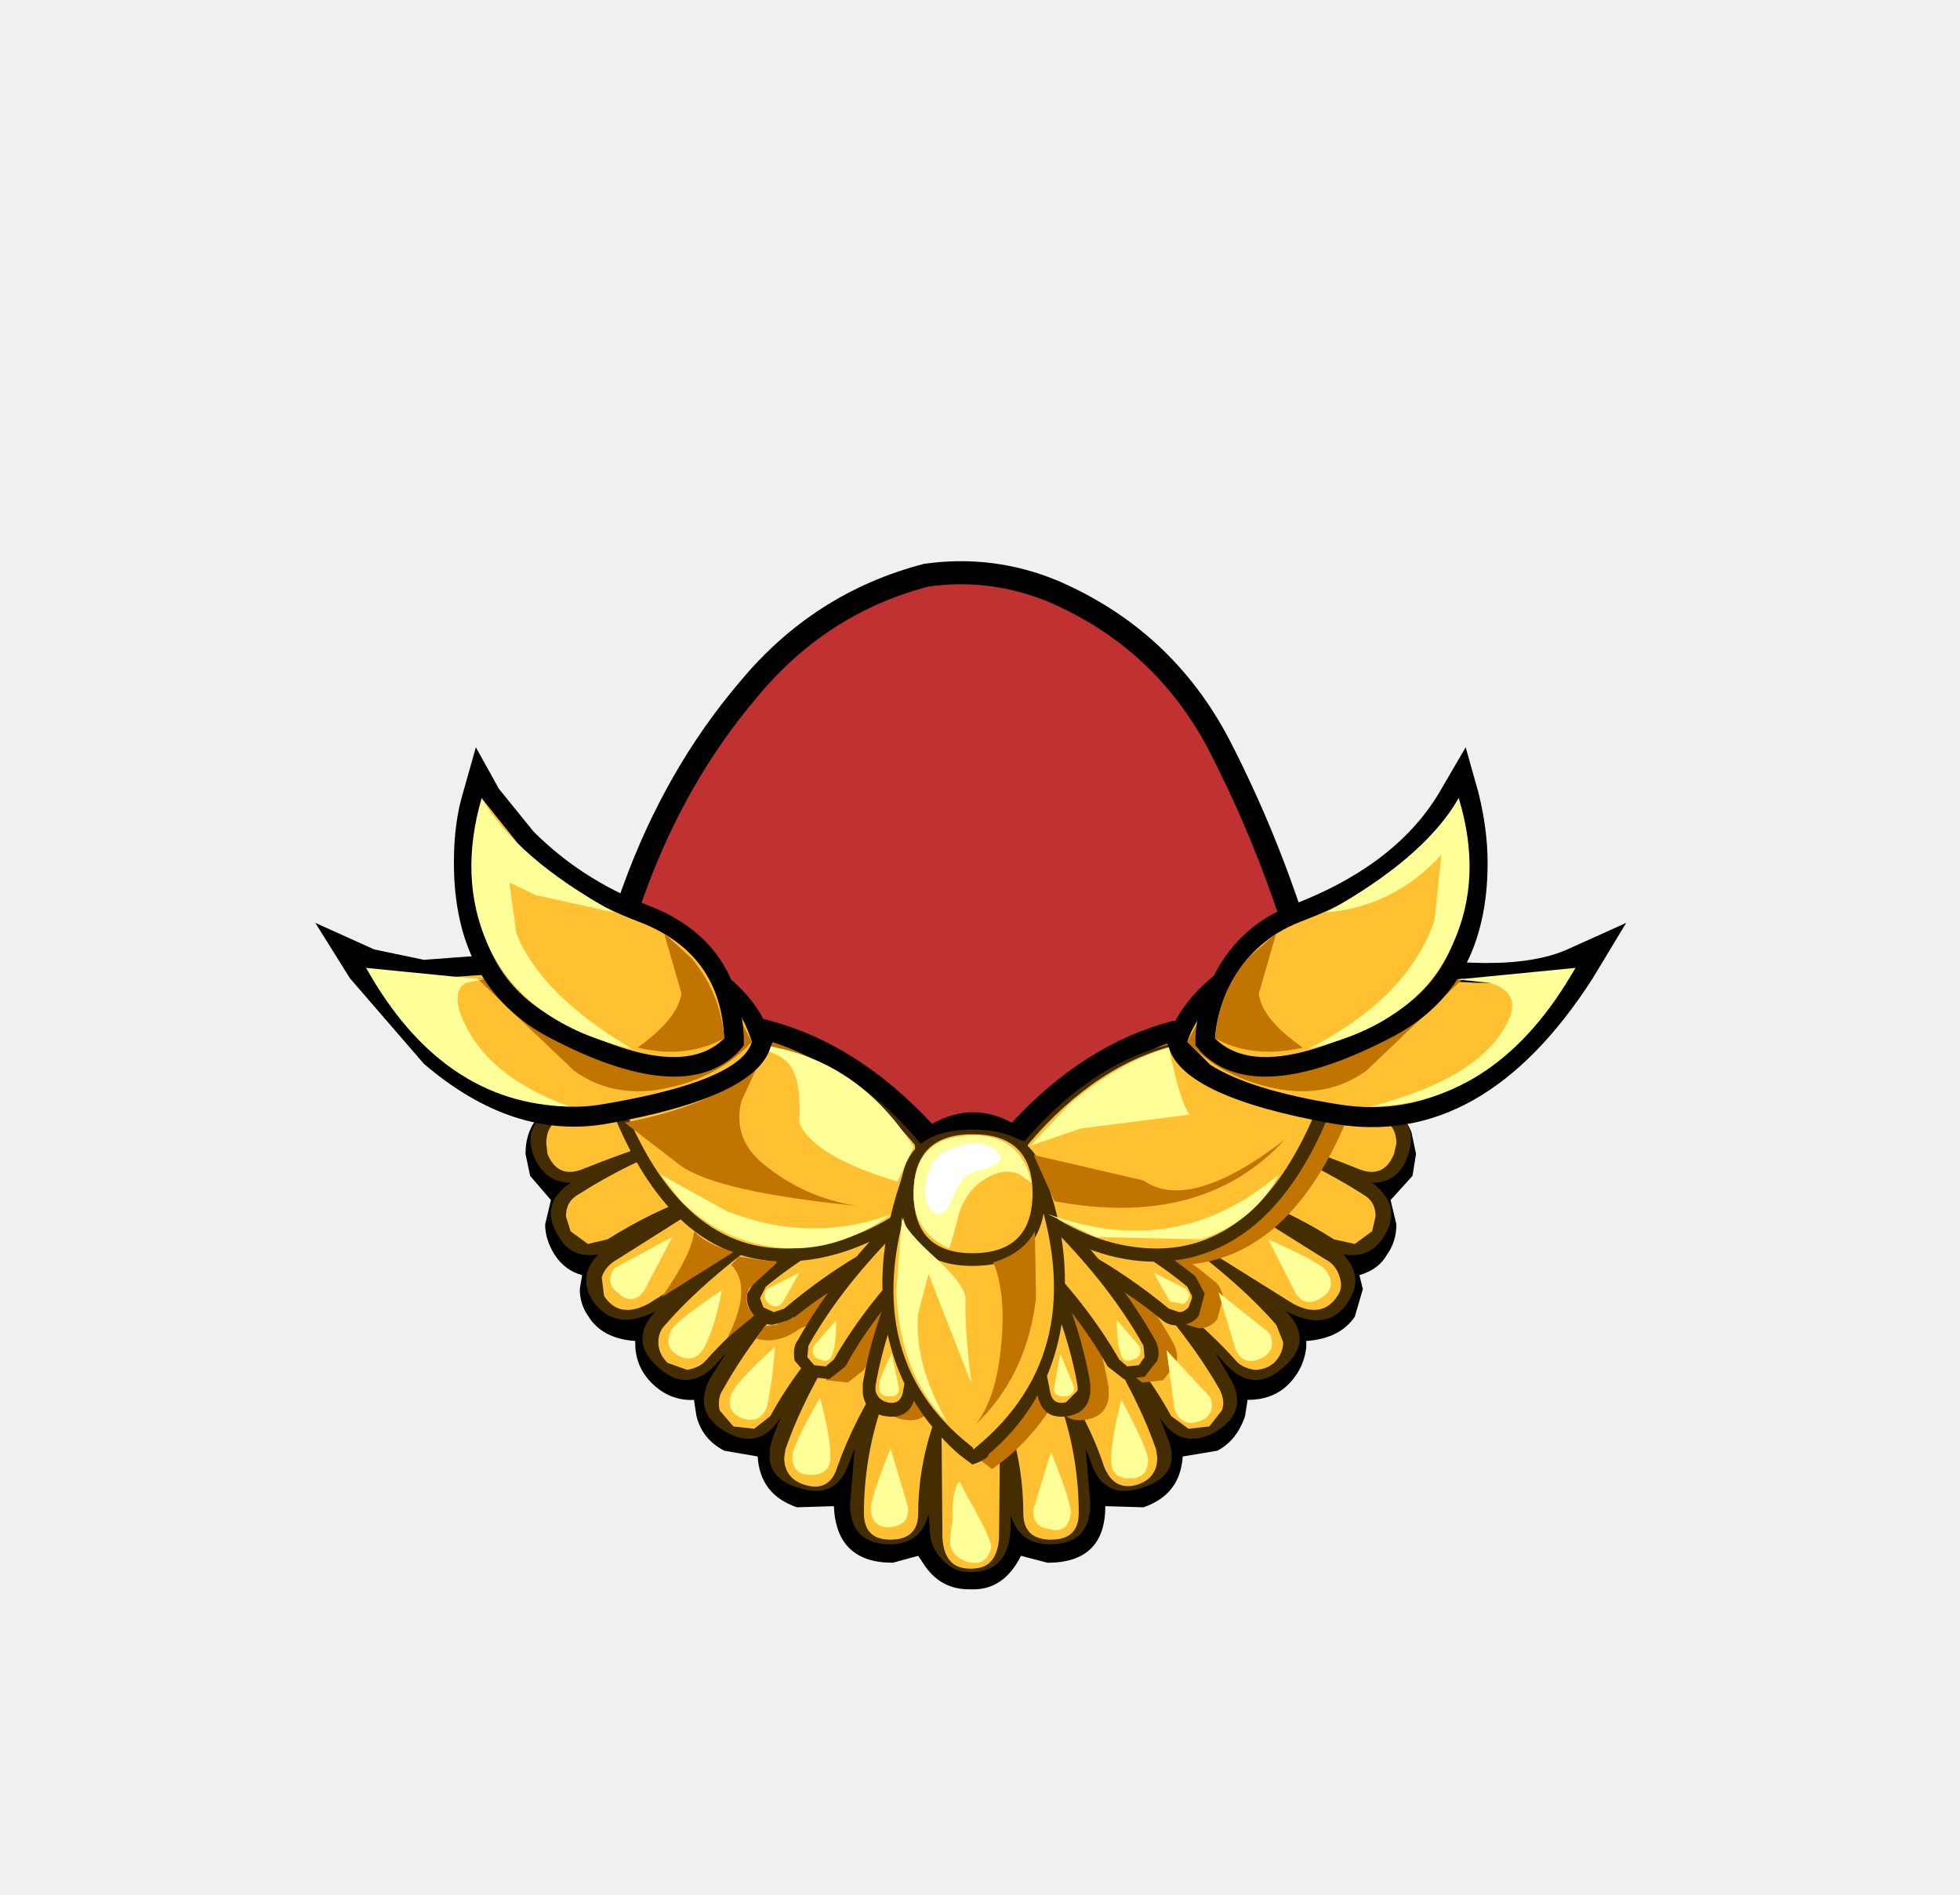
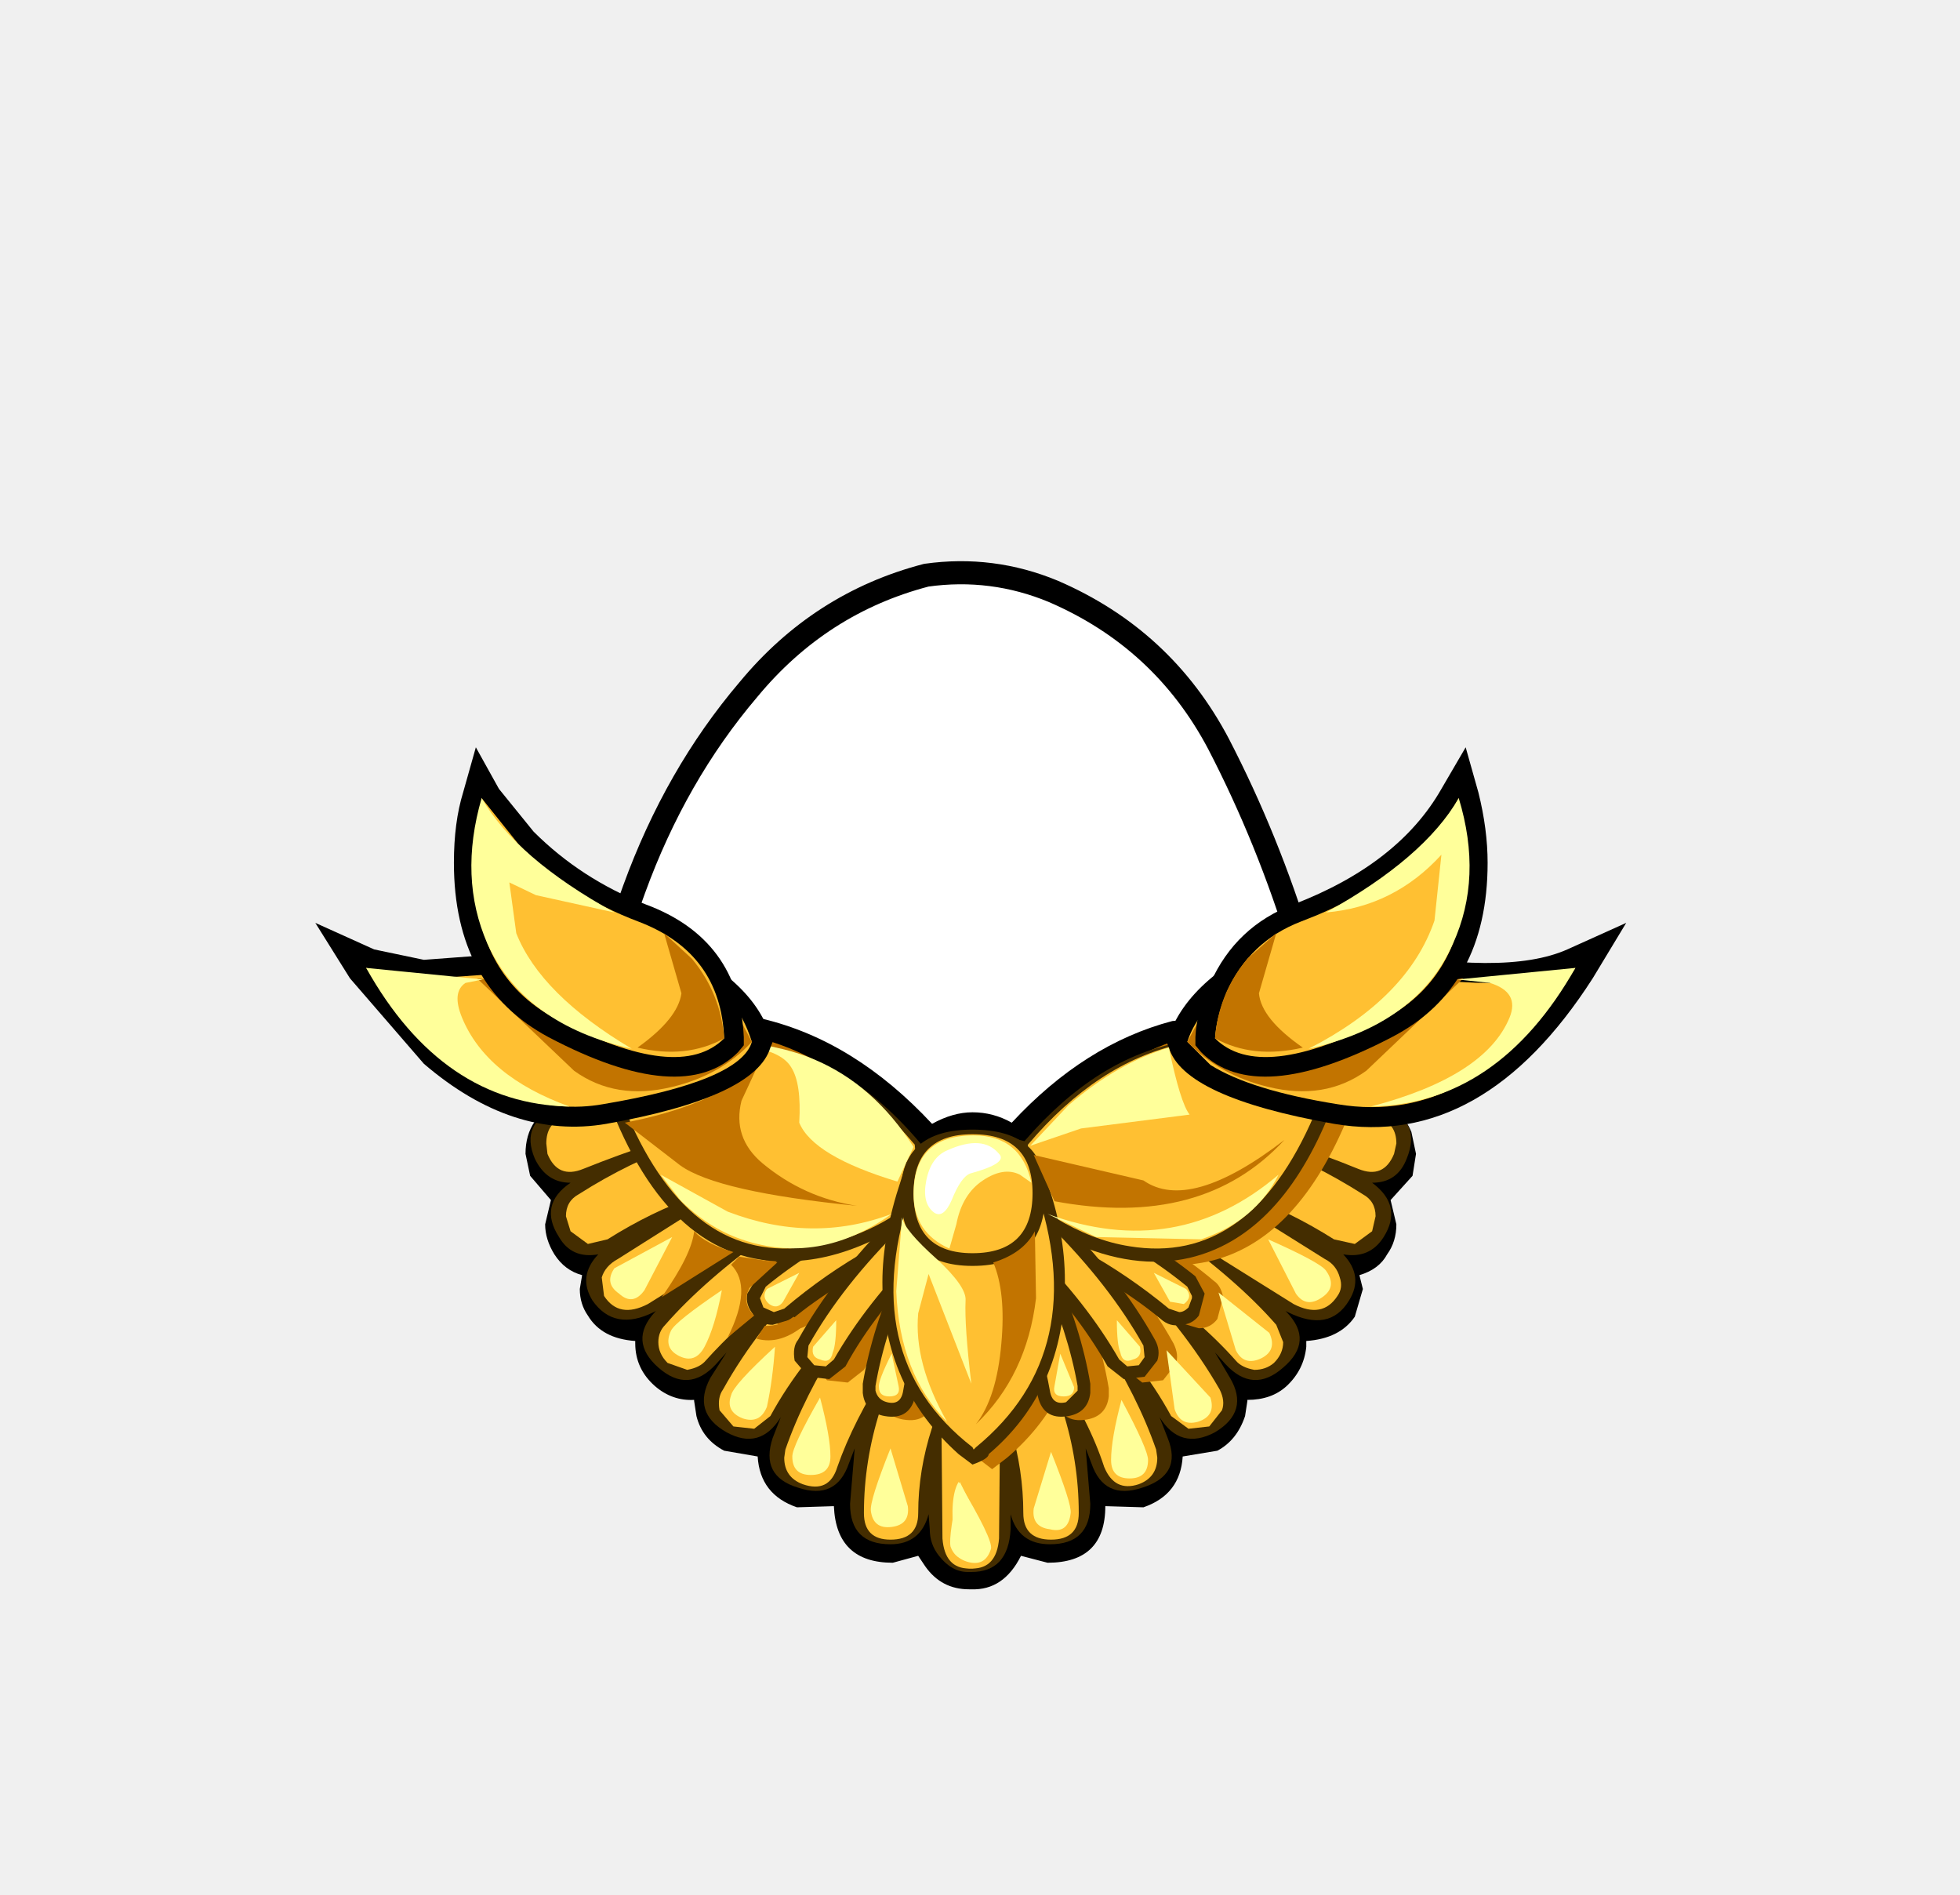
<svg xmlns="http://www.w3.org/2000/svg" xmlns:xlink="http://www.w3.org/1999/xlink" height="82" width="84.85">
  <g transform="translate(37.4 42.25)">
    <use height="38" transform="translate(-11.95 -17.45)" width="32.05" xlink:href="#a" />
    <use height="38.95" transform="translate(-12.45 -17.95)" width="33.05" xlink:href="#b" />
    <use height="36.45" transform="translate(-23.75 -9.9)" width="56.75" xlink:href="#c" />
  </g>
  <defs>
-     <path d="M27.35 7.4q2.15 4.15 3.55 8.75 1.45 4.7 1.15 9.5-.35 4.95-4.2 8.1-3.8 3.2-8.75 4.05l-2.6.2q-3.6 0-7.05-1.15-4.65-1.6-7.1-5.5Q-.2 27.4.05 23q.2-4.4 2-9.3Q3.85 8.75 7 5.05 10.1 1.3 14.7.1l1.8-.1q1.9.05 3.7.8 4.75 2.05 7.15 6.6" fill="#c03232" fill-rule="evenodd" transform="translate(-.05)" id="d" />
+     <path d="M27.35 7.4q2.15 4.15 3.55 8.75 1.45 4.7 1.15 9.5-.35 4.95-4.2 8.1-3.8 3.2-8.75 4.05l-2.6.2q-3.6 0-7.05-1.15-4.65-1.6-7.1-5.5Q-.2 27.4.05 23q.2-4.4 2-9.3Q3.85 8.75 7 5.05 10.1 1.3 14.7.1l1.8-.1q1.9.05 3.7.8 4.75 2.05 7.15 6.6" fill="#fff" fill-rule="evenodd" transform="translate(-.05)" id="d" />
    <path d="M27.35 7.4Q24.95 2.85 20.2.8 17.55-.3 14.7.1 10.1 1.3 7 5.05q-3.15 3.7-4.95 8.65-1.8 4.9-2 9.3-.25 4.4 2.3 8.35 2.45 3.9 7.1 5.5 4.65 1.55 9.65.95 4.95-.85 8.75-4.05 3.85-3.15 4.2-8.1.3-4.8-1.15-9.5-1.4-4.6-3.55-8.75Z" fill="none" stroke="#000" stroke-linecap="round" stroke-linejoin="round" transform="translate(.45 .5)" id="e" />
    <use height="38" width="32.05" xlink:href="#d" id="a" />
    <use height="38.95" width="33.05" xlink:href="#e" id="b" />
    <g id="c" fill-rule="evenodd">
      <path d="M23.05 10.75q0 .75-.4 1.3-.35.65-1.2.9l.15.6-.35 1.2q-.65.95-2.1 1.05v.25q-.1 1-.85 1.7-.65.6-1.7.6v.05l-.1.65q-.35 1.05-1.2 1.5l-1.5.25q-.1 1.65-1.7 2.2l-1.65-.05q0 2.45-2.5 2.45l-1.15-.3q-.75 1.5-2.15 1.45h-.1q-1.2 0-1.9-1l-.3-.45-1.1.3q-2.45 0-2.55-2.45l-1.6.05q-1.6-.55-1.7-2.2l-1.45-.25q-.95-.5-1.2-1.5l-.1-.65v-.05q-.95.05-1.7-.6-.85-.75-.85-1.85v-.1q-1.45-.1-2.05-1.1-.35-.5-.35-1.15l.1-.6q-.75-.2-1.2-.9-.4-.65-.4-1.3l.25-1.05-.9-1.05-.2-.95q0-1.65 1.6-2.3l3.35-1.15 1.65-1.8.2-.15.1-.65 3.35.2q4 .95 7.35 4.55.9-.5 1.75-.5.9 0 1.7.45 3.15-3.4 6.95-4.4l3.35-.3.75.6.4.1 2 2.2 2.5.85q.95.4 1.35 1.35l.2.95-.15.95-.95 1.05.25 1.05" transform="translate(23.75 9.9)" />
      <path d="M22.55 5.7q1.6.6.95 2.2-.4 1.05-1.5 1.05 1.35 1 .5 2.35-.6.95-1.75.75.9.95.25 2-.85 1.4-2.65.5l-.1-.05.05.05q1.2 1.25-.15 2.4-1.3 1.15-2.5-.15l-.45-.5.65 1.1q.85 1.45-.65 2.35-1.5.8-2.4-.65l.35.9q.65 1.6-1.1 2.15-1.65.55-2.2-1.05l-.25-.65.2 2.4q0 1.75-1.75 1.75-1.35 0-1.7-1.3v.65q-.1 1.85-1.7 1.85H4.5q-.7 0-1.25-.7-.4-.5-.4-1.15l-.05-.65q-.35 1.3-1.65 1.3-1.75 0-1.75-1.75l.2-2.4-.25.65q-.55 1.6-2.2 1.05-1.65-.5-1.1-2.15l.35-.9q-.9 1.45-2.35.65-1.5-.85-.7-2.35l.7-1.1-.45.5q-1.2 1.3-2.5.15-1.3-1.15-.15-2.4l.05-.05-.1.05q-1.7.85-2.65-.5-.65-1.05.25-2-1.15.2-1.7-.75-.9-1.4.5-2.35-1.05 0-1.55-1.05-.65-1.55 1-2.2 3.65-1.45 6-1.9 1.75-.3 2.05 1.4.1.6-.2 1.1 1.1.25 1.35 1.4v.25q.8.2 1.15.8l.25.7 1.1-.65q1.5-.85 2.4.6l.1.2q1-.1 1.6.65 1 1.35-.35 2.4l.35.2q1.35 1.1.25 2.4l-.25.3.7.2q.7.4.85 1l.4-.05h.15l.4.05q.25-.65.85-1l.75-.2-.25-.3q-1.2-1.3.2-2.4l.35-.2q-1.35-1.1-.3-2.4.6-.75 1.6-.65l.1-.2q.85-1.5 2.4-.6l1.1.65.25-.7q.35-.6 1.15-.8l.05-.25q.15-1.15 1.3-1.4-.25-.6-.2-1.1.35-1.65 2.05-1.4l6.1 1.9" fill="#442d00" transform="translate(23.75 9.9)" />
      <path d="M1.45 16.9q.55-1 1.6-.45 1 .55.45 1.6l-.55 1.5q-.6 1.85-.6 3.7 0 1.15-1.2 1.15Q0 24.4 0 23.25 0 21 .7 18.8l.75-1.9" fill="#ffc032" transform="translate(23.75 9.9)" />
      <path d="M4.5 17.5q.55 0 .85.35l.35.8.1 5.7q-.1 1.3-1.25 1.3-1.05 0-1.15-1.3l-.05-5.65q0-1.2 1.15-1.2M.55 13.55q.85-.95 1.7-.15.9.7.15 1.65L1 17q-1.45 2.25-2.15 4.25-.35 1.15-1.5.75-.8-.3-.8-1.15l.05-.35q.8-2.3 2.4-4.8l1.55-2.15M.35 9.7q.25.35.15.9l-.55.75q-4.1 2.3-6.8 5.3-.25.3-.8.4l-.85-.3q-.4-.4-.4-.9 0-.45.3-.75 1.7-1.95 4.65-4.05l2.7-1.8Q-.2 8.7.35 9.7m-5.3-1.05q.95-.6 1.6.4.3.4.15.9-.05.45-.55.75l-5.6 3.5q-1.25.65-1.9-.35l-.1-.8q.15-.5.7-.8l5.7-3.6" fill="#ffc032" transform="translate(23.75 9.9)" />
      <path d="M-5.95 6.75q1.15-.2 1.35 1 .2 1.15-1 1.35l-1.6.4q-2 .7-3.9 1.9l-.85.2-.75-.55-.2-.65q0-.65.55-.95 2.2-1.4 4.5-2.2 1.45-.5 1.9-.5m-1.15-2.5q1.2-.2 1.35.95.2 1.15-.95 1.4-2.2.45-5.45 1.75-1.1.45-1.55-.65l-.05-.45q0-.85.7-1.1 3.65-1.5 5.95-1.9M.45 10.4q.95-.75 1.65.25.75.95-.25 1.65l-2.2 2q-2.4 2.35-3.7 4.75l-.7.55-.9-.1-.6-.7q-.1-.55.15-.9 1.5-2.7 4.15-5.35l2.4-2.15m7.35 6.5.8 1.9q.7 2.2.7 4.45 0 1.15-1.2 1.15t-1.2-1.15q0-1.85-.55-3.7l-.6-1.5q-.55-1.1.5-1.6 1-.55 1.55.45" fill="#ffc032" transform="translate(23.75 9.9)" />
      <path d="M4.75 17.5q1.15 0 1.15 1.2l-.05 5.65q-.1 1.3-1.15 1.3-1.15 0-1.25-1.3l.1-5.7q0-.5.35-.8.3-.35.85-.35m3.95-3.95 1.55 2.15q1.6 2.5 2.4 4.8l.05.35q0 .85-.8 1.15-1.05.35-1.5-.75-.65-2-2.15-4.25l-1.4-1.95Q6.1 14.1 7 13.4q.85-.8 1.7.15m4.5-2.5q2.95 2.1 4.65 4.05l.3.75q0 .5-.4.9-.35.3-.85.3-.55-.1-.8-.4-1.55-1.75-4.15-3.6l-2.6-1.7-.6-.75q-.1-.55.15-.9.55-1 1.6-.45l2.7 1.8m1-2.4 5.75 3.6q.5.25.65.8.15.45-.1.8-.65 1-1.9.35L13 10.7q-.4-.25-.55-.75-.05-.5.15-.9.65-1 1.6-.4" fill="#ffc032" transform="translate(23.75 9.9)" />
      <path d="m22.15 10.4-.15.65-.75.55-.9-.2q-1.9-1.2-3.85-1.9l-1.65-.4q-1.1-.15-1-1.35.2-1.2 1.35-1l1.95.5q2.25.8 4.45 2.2.55.3.55.95m-5.8-6.15 5.95 1.9q.75.25.75 1.1l-.1.45q-.45 1.1-1.55.65-3.2-1.3-5.45-1.75-1.1-.25-.95-1.4.2-1.15 1.35-.95M8.8 10.4l2.4 2.15q2.65 2.65 4.2 5.35.25.5.1.9l-.55.7-.9.1-.75-.55q-1.3-2.4-3.7-4.75l-2.2-2q-1-.7-.25-1.65.7-1 1.65-.25" fill="#ffc032" transform="translate(23.75 9.9)" />
      <path d="M3.55 10.35q.65-1 1.65-.4 1.05.6.4 1.6L4.5 13.7q-1.05 2.4-1.45 4.5-.2 1.2-1.35 1-.85-.15-.95-1v-.35q.4-2.4 1.6-5.1.75-1.75 1.2-2.4" fill="#c27400" transform="translate(23.75 9.9)" />
      <path d="M1.45 9.95 4.4 8.6q1.15-.4 1.5.7v.9l-.7.65Q.95 12.25-2.3 15q-.4.35-.85.25-.5 0-.8-.4-.35-.35-.25-.95.1-.5.4-.7 2.05-1.7 5.25-3.25" fill="#c27400" transform="translate(23.75 9.9)" />
      <path d="M2.1 10.55 4.5 8.4q.95-.75 1.65.25.75.9-.2 1.65l-2.2 2Q1.35 14.65 0 17.05l-.7.55-.9-.1-.55-.7q-.15-.4.1-.9 1.5-2.7 4.15-5.35" fill="#c27400" transform="translate(23.75 9.9)" />
      <path d="m7.8 10.35 1.2 2.4q1.2 2.7 1.6 5.1v.35q-.1.85-.95 1-1.15.2-1.35-1-.4-2.1-1.45-4.5l-1.1-2.15q-.6-1.1.45-1.6.95-.6 1.6.4" fill="#c27400" transform="translate(23.75 9.9)" />
      <path d="M9.95 9.95q3.2 1.55 5.2 3.25.3.2.4.7l-.25.95q-.3.4-.8.4l-.85-.25q-3.25-2.75-7.5-4.15-.5-.25-.65-.65-.2-.4-.05-.9Q5.9 8.25 7 8.6l2.95 1.35" fill="#c27400" transform="translate(23.75 9.9)" />
      <path d="M9.25 10.55q2.65 2.65 4.15 5.35.25.5.1.9l-.55.7-.9.1-.7-.55q-1.3-2.4-3.7-4.75l-2.2-2q-1-.7-.25-1.65.7-1 1.65-.25l2.4 2.15M2.7 7.75l.7.35.15-.7.2 2.4q-.1.5-1.8 1.45Q.05 12.3-1.7 12.5q-5.4.55-8.25-6.15l-.15-.3 3.15-3.5.1-.05 2.85.35q3.5 1.1 6.7 4.9" fill="#c27400" transform="translate(23.75 9.9)" />
      <path d="m21 6.05-.15.3q-2.2 5.15-5.9 6-2.45.55-5.2-.7l-2.4-1.5L7.2 10l-.05-.2.2-2.4v-.2l.1-.1q3.15-3.65 6.9-4.55l3.3-.1.15.05L21 6.05" fill="#c27400" transform="translate(23.75 9.9)" />
      <path d="m2.4 9 .25-.75 2.9 2.4 2.9-2.4.3.75q.75 2.25.75 4.4 0 4.65-3.3 7.45l-.65.5-.65-.5q-3.25-2.9-3.25-7.45 0-2.15.75-4.4" fill="#c27400" transform="translate(23.75 9.9)" />
      <path d="M2.75 10.2q.65-1 1.6-.4 1.05.5.45 1.6-.4.6-1.1 2.15-1.05 2.4-1.45 4.5-.2 1.2-1.35 1-.85-.15-.95-1v-.4q.4-2.4 1.6-5.1l1.2-2.35" fill="#442d00" transform="translate(23.75 9.9)" />
      <path d="m4.35 10.65-.05.45-1.15 2.3q-1.1 2.45-1.45 4.55-.1.65-.7.5-.4-.1-.5-.5v-.2q.4-2.35 1.6-5 1-2.25 1.15-2.25l.35-.3.5.05.25.4" fill="#ffc032" transform="translate(23.75 9.9)" />
      <path d="M.6 9.75q2.4-1.2 3-1.3 1.05-.45 1.5.7l-.05.9-.65.6-2.85 1.3q-2.9 1.45-4.65 2.9l-.85.25q-.5 0-.8-.4-.4-.45-.3-.95l.45-.75q2.05-1.7 5.2-3.25" fill="#442d00" transform="translate(23.75 9.9)" />
      <path d="M.9 10.25Q3.15 9.15 3.8 9q.55-.3.75.35v.45l-.35.35q-4.05 1.2-7.65 4.25l-.45.15-.45-.2-.15-.4.05-.1.2-.4q2-1.65 5.15-3.2" fill="#ffc032" transform="translate(23.75 9.9)" />
      <path d="m1.3 10.4 2.4-2.15q.9-.75 1.65.2.7 1-.25 1.7-.7.5-2.2 2Q.5 14.5-.8 16.9l-.7.55-.9-.1-.6-.7q-.1-.6.15-.9 1.5-2.7 4.15-5.35" fill="#442d00" transform="translate(23.75 9.9)" />
      <path d="m1.7 10.8 2.35-2.1.85.1q.35.55-.1.9l-2.3 2.05q-2.4 2.4-3.8 4.85l-.35.3-.5-.05-.3-.35.05-.5q1.45-2.6 4.1-5.2" fill="#ffc032" transform="translate(23.75 9.9)" />
      <path d="m7 10.2 1.2 2.35q1.2 2.7 1.6 5.1v.4q-.1.85-.95 1-1.15.2-1.35-1-.4-2.1-1.45-4.5l-1.1-2.15q-.6-1.05.4-1.6 1-.6 1.65.4" fill="#442d00" transform="translate(23.75 9.9)" />
      <path d="m6.5 10.5 1.15 2.25q1.2 2.7 1.6 5v.2l-.5.5q-.6.15-.7-.5-.6-3.35-2.6-6.85l-.05-.45q0-.25.25-.4l.5-.05.35.3" fill="#ffc032" transform="translate(23.75 9.9)" />
      <path d="M9.1 9.75q3.2 1.6 5.25 3.25l.4.75-.25.95q-.3.4-.8.4-.45.1-.85-.25-1.8-1.5-4.65-2.9l-2.85-1.3q-.5-.15-.7-.6-.15-.45 0-.9.45-1.15 1.5-.7l2.95 1.3" fill="#442d00" transform="translate(23.75 9.9)" />
      <path d="M8.85 10.25Q12 11.8 14 13.45l.2.4v.1l-.15.4q-.2.2-.4.2l-.45-.15q-3.45-2.85-7.65-4.25L5.2 9.8q-.15-.2 0-.45.2-.65.75-.35.65.15 2.9 1.25" fill="#ffc032" transform="translate(23.75 9.9)" />
      <path d="M8.45 10.4q2.65 2.65 4.15 5.35.25.45.1.9l-.55.7-.9.1-.7-.55q-1.35-2.4-3.7-4.75l-2.25-2q-.9-.7-.2-1.7.75-.95 1.65-.2l2.4 2.15" fill="#442d00" transform="translate(23.75 9.9)" />
      <path d="M8.05 10.8q2.6 2.6 4.05 5.2l.05.5-.25.35-.5.05-.35-.3q-1.4-2.45-3.8-4.85L4.95 9.7q-.45-.35-.1-.9l.85-.1 2.35 2.1" fill="#ffc032" transform="translate(23.75 9.9)" />
      <path d="m2.45 7.25.35.25.15 2.15q-.1.5-1.8 1.4-1.9 1.05-3.65 1.25-5.4.65-8.25-6.1l-.15-.3 3.1-3.5-.3.8 3.4-.25q3.95.5 7.15 4.3" fill="#442d00" transform="translate(23.75 9.9)" />
      <path d="M2.4 9.55Q.35 11.3-2.25 11.7q-5.2.85-8-5.7l2.8-3.15 3.05.1q3.6.8 6.6 4.35l.2 2.25" fill="#ffc032" transform="translate(23.75 9.9)" />
      <path d="m13.8 2.85 3.3.1-.1-.6 3.15 3.55-.1.3q-2.15 5.1-5.95 6-2.4.55-5.15-.7L6.55 10l-.15-.15-.05-.2.2-2.45v-.15l.4.1q3.15-3.65 6.85-4.3" fill="#442d00" transform="translate(23.75 9.9)" />
      <path d="M16.7 2.85 19.5 6q-2.8 6.55-8 5.7-1.6-.25-3.25-1.25l-1.35-.9.2-2.25q3-3.55 6.6-4.35l3-.1" fill="#ffc032" transform="translate(23.75 9.9)" />
      <path d="m1.6 8.85.25-.8 2.9 2.45 2.9-2.4.25.75q.8 2.2.8 4.35 0 4.7-3.3 7.5 0 .2-.7.45l-.6-.45Q.8 17.75.8 13.25q0-2 .8-4.4" fill="#442d00" transform="translate(23.75 9.9)" />
      <path d="M7.4 9.05q2.5 7.2-2.55 11.35l-.1.1-.05-.1q-5.15-4-2.55-11.35l2.6 2.15L7.4 9.05" fill="#ffc032" transform="translate(23.75 9.9)" />
      <path d="m2.15 7.4-.7 1.5Q-2.2 7.8-2.8 6.35q.1-1.7-.35-2.4-.75-1.25-5-.9Q-1.3 2 2.15 7.4" fill="#ffff9a" transform="translate(23.75 9.9)" />
      <path d="M7.85 9.4q0 3.15-3.15 3.15-3.1 0-3.1-3.15 0-2.75 3.1-2.75 3.15 0 3.15 2.75" fill="#442d00" transform="translate(23.75 9.9)" />
      <path d="M2.15 9.4q0-2.55 2.55-2.55 2.6 0 2.6 2.55 0 2.6-2.6 2.6-2.55 0-2.55-2.6" fill="#ffc032" transform="translate(23.75 9.9)" />
      <path d="M2.15 9.45q0-2.55 2.6-2.55 2.05 0 2.5 2.05l-.5-.35q-.7-.35-1.6.25-.9.6-1.15 1.9l-.3 1.05q-1.55-.7-1.55-2.35m-8.05.75q3.65 1.4 7.1.1-3.15 2.25-6.5 1.1-1.45-.5-2.65-1.7l-.85-1.1 2.9 1.6m13.85.1q5.6 2.05 10-1.7-1 2-3.35 2.8l-4.55-.1-2.1-1" fill="#ffff9a" transform="translate(23.75 9.9)" />
      <path d="M1.65 10.45q.1.55 1.5 1.8 1.3 1.2 1.25 1.8-.05 1.1.25 3.6L2.8 12.9l-.45 1.7q-.2 2.15 1.25 4.7-2.05-2.05-2.2-5.65l.25-3.2m-3.1 10.35q0 .8-.85.8-.8 0-.8-.8 0-.45 1.2-2.55.45 1.7.45 2.55m3.35 2.15q.1.8-.7.9-.8.1-.9-.7-.05-.45.85-2.7l.75 2.5m3.4 1.25q.25.75-.5 1.05-.8.15-1.05-.55-.1-.45.4-2.8l1.15 2.3m-9.5-5.55q-.3.75-1.05.5-.75-.3-.5-1 .1-.45 1.9-2.1-.1 1.45-.35 2.6m-2.7-2.6q-.4.75-1.1.4-.7-.35-.35-1.1.2-.4 2.2-1.75-.3 1.6-.75 2.45m-2.6-2.45q-.5.7-1.1.15-.65-.45-.2-1.1l2.5-1.35-1.2 2.3m20.2 7.35q0-.9.45-2.6 1.15 2.15 1.15 2.6 0 .8-.8.8t-.8-.8m-3.35 2.1.75-2.45q.9 2.25.85 2.65-.1.9-.9.7-.8-.1-.7-.9" fill="#ffff9a" transform="translate(23.75 9.9)" />
      <path d="M3.9 24.35q-.2-1.8.2-2.45 1.5 2.5 1.4 2.9-.25.8-1.05.55-.75-.25-.55-1m9.55-5.6-.35-2.55 1.9 2.05q.25.8-.55 1.05-.75.2-1-.55m2.65-2.55-.75-2.5 2.2 1.75q.35.75-.35 1.1-.75.35-1.1-.35m2.6-2.45-1.2-2.35q2.25 1 2.5 1.35.5.7-.15 1.15-.7.5-1.15-.15m-22.2.35q-.25.35-.6.1-.35-.3-.1-.65l1.4-.7-.7 1.25m2.15 2.2q-.1.5-.55.3-.4-.1-.3-.55l1-1.15q0 1.05-.15 1.4m2.85 1.45q.1.45-.4.45-.45 0-.45-.4-.05-.25.55-1.45l.3 1.4m11.75-3.65-.7-1.25 1.4.7q.3.35-.1.65l-.6-.1m-2.15 2.2q-.15-.35-.15-1.4l1 1.15q.1.45-.3.55-.45.2-.55-.3m-2.85 1.45.25-1.4.6 1.45q0 .4-.45.4-.5 0-.4-.45" fill="#ffff9a" transform="translate(23.75 9.9)" />
      <path d="M3.6 7.55q1.55-.7 2.25.15.4.4-1.25.85-.4.15-.8 1.15-.35.8-.75.55-.55-.4-.35-1.4.2-1 .9-1.3" fill="#fff" transform="translate(23.75 9.9)" />
      <path d="m-4.65 4-.65 1.4q-.4 1.6.9 2.7 1.8 1.5 4.1 1.85-6.05-.6-7.65-1.75l-2.4-1.85q3.65-.7 5.7-2.35m-4.1 9.9q1.3-1.85 1.4-2.85.5.55 1.7.9l-3.1 1.95m4 .8-1.15.95q1.1-2.2.15-3.15l.35-.35 1.65.25-1.2 1.1q-.35.65.2 1.2m.1 1 .35-.55q.75 0 1.25-.4l.55.3q-1.1.95-2.15.65m12-7.95 4.75 1.1q2 1.4 6.1-1.75-3.55 3.85-9.95 2.65l-.9-2m.05 3.3.05 2.9q-.4 3.35-2.6 5.45.9-1.15 1.1-3.5.2-2.2-.35-3.5 1.3-.4 1.8-1.35" fill="#c27400" transform="translate(23.75 9.9)" />
      <path d="m-23.75-2.3 2.55 1.15 2.15.45 6.7-.5Q-8.2-2-5.7.2q1.25 1.1 1.65 2.4l.1.25-.1.25q-.65 2.15-7.1 3.3-4.05.7-7.9-2.6l-3.2-3.7-1.5-2.4" transform="translate(23.75 9.9)" />
      <path d="M-4.85 2.85q-.5 1.7-6.45 2.7Q-15 6.2-18.65 3l-2.9-3.35 2.2.5 7.2-.5q5.9-1.2 7.3 3.2" fill="#ffc032" transform="translate(23.75 9.9)" />
      <path d="m-5.25 2.1.4.75Q-6.2 4.3-8.3 4.8q-2.45.6-4.25-.7l-4.2-4 5.4.7q5.55.85 6.1 1.3" fill="#c27400" transform="translate(23.75 9.9)" />
      <path d="m-17.35-7.95.55-1.95 1 1.8 1.5 1.85q2.05 2.05 4.85 3.15Q-5.4-1.6-5.2 2.65V3l-.25.3q-2.4 2.4-8.2-.65-4.1-2.2-4.1-7.55 0-1.75.4-3.05" transform="translate(23.75 9.9)" />
      <path d="m-16.85-3.95.3-3.75 1.6 2q2.15 2.2 5.2 3.35Q-6.2-1-6.05 2.7q-1.95 1.95-7.2-.8-3.3-1.7-3.6-5.85" fill="#ffc032" transform="translate(23.75 9.9)" />
      <path d="m-16.5.15-.75.15q-.6.4-.15 1.5 1.05 2.55 4.65 3.85-5.5-.1-8.8-6l5.05.5m5.7-2.9-3.4-.75-1.15-.55.3 2.2q1.05 2.65 5 5Q-14.7 2.1-16.3-1.4q-1.25-2.85-.25-6.3 1.5 2.6 5.75 4.95" fill="#ffff9a" transform="translate(23.75 9.9)" />
      <path d="M-7.45-.75Q-6.2.75-6.05 2.7q-1.65.9-3.75.4Q-8.05 1.85-7.9.75l-.75-2.6 1.2 1.1" fill="#c27400" transform="translate(23.75 9.9)" />
      <path d="M33-2.3 31.55.1q-4.75 7.4-11.2 6.3-6.5-1.15-7.15-3.3l-.1-.25.1-.25q.45-1.3 1.7-2.4 2.5-2.2 6.65-1.4 6.2 1.25 8.9.05L33-2.3" transform="translate(23.75 9.9)" />
      <path d="M14 2.85q.35-1.1 1.45-2.05 2.2-1.9 5.9-1.15 6.7 1.3 9.45 0-4.35 6.9-10.3 5.9-3.75-.6-5.5-1.7l-1-1" fill="#ffc032" transform="translate(23.75 9.9)" />
      <path d="M14.4 2.1q.6-.45 6.15-1.3l5.4-.7-4.2 4q-1.8 1.3-4.25.7-2.1-.5-3.5-1.95l.4-.75" fill="#c27400" transform="translate(23.75 9.9)" />
      <path d="M26.6-7.95q.4 1.6.4 3.05 0 5.4-4.15 7.55Q17 5.7 14.6 3.3l-.25-.3v-.35Q14.4 1.5 15 .3q1.1-2.45 3.6-3.4 4.55-1.75 6.4-5l1.05-1.8.55 1.95" transform="translate(23.75 9.9)" />
      <path d="M26.05-3.95q-.3 4.15-3.6 5.85-5.3 2.75-7.25.8.05-.9.5-2 1-2.2 3.2-3.05 4.9-1.85 6.85-5.35l.3 3.75" fill="#ffc032" transform="translate(23.75 9.9)" />
      <path d="m25.7.15 5.1-.5q-3.35 5.9-8.85 6 4.95-1.3 6-3.85Q28.4.7 27.1.3L25.7.15M20-2.75q4.25-2.35 5.75-4.95 1.05 3.45-.25 6.3-1.55 3.5-6.25 4.55 4.3-2.2 5.45-5.55l.3-2.85Q22.95-3 20-2.75" fill="#ffff9a" transform="translate(23.75 9.9)" />
      <path d="m16.6-.75 1.25-1.1-.75 2.6q.1 1.1 1.9 2.35-2.15.5-3.8-.4.15-1.95 1.4-3.45" fill="#c27400" transform="translate(23.75 9.9)" />
      <path d="M7.2 7.35 8.85 5.6Q11 3.75 13.2 3.1q.5 2.4.9 2.9l-4.7.6-2.2.75" fill="#ffff9a" transform="translate(23.75 9.9)" />
    </g>
  </defs>
</svg>
